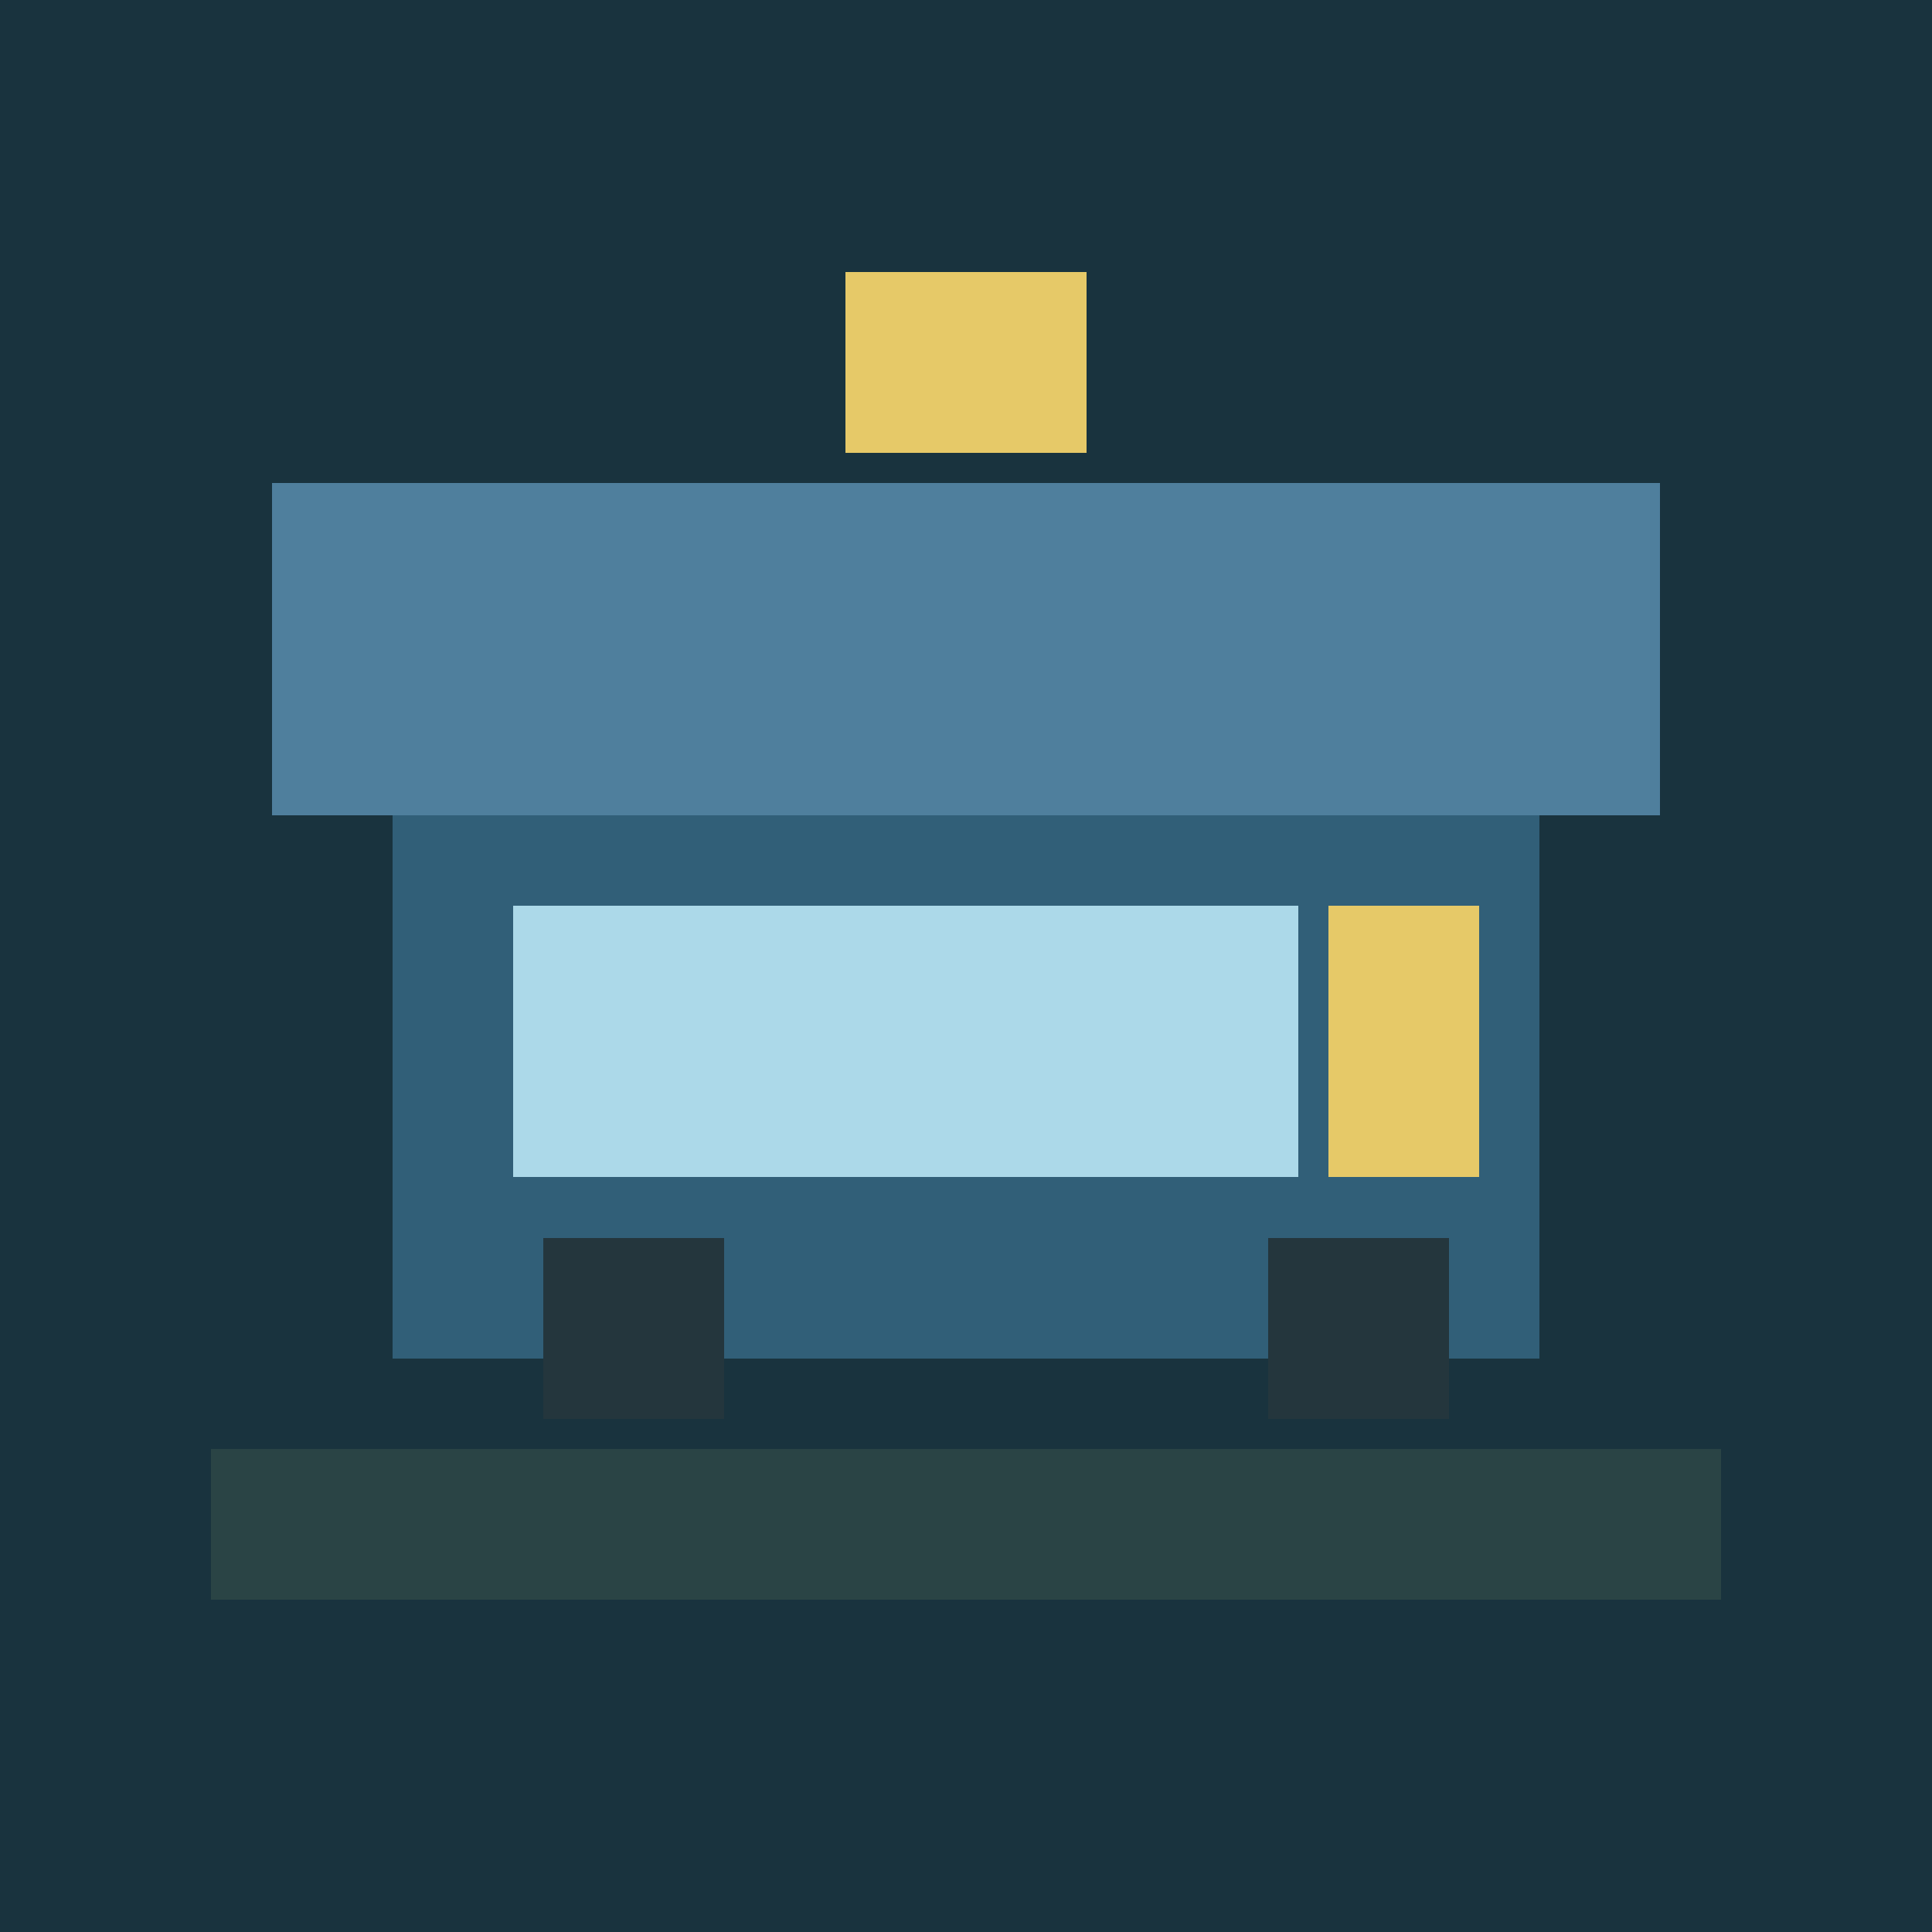
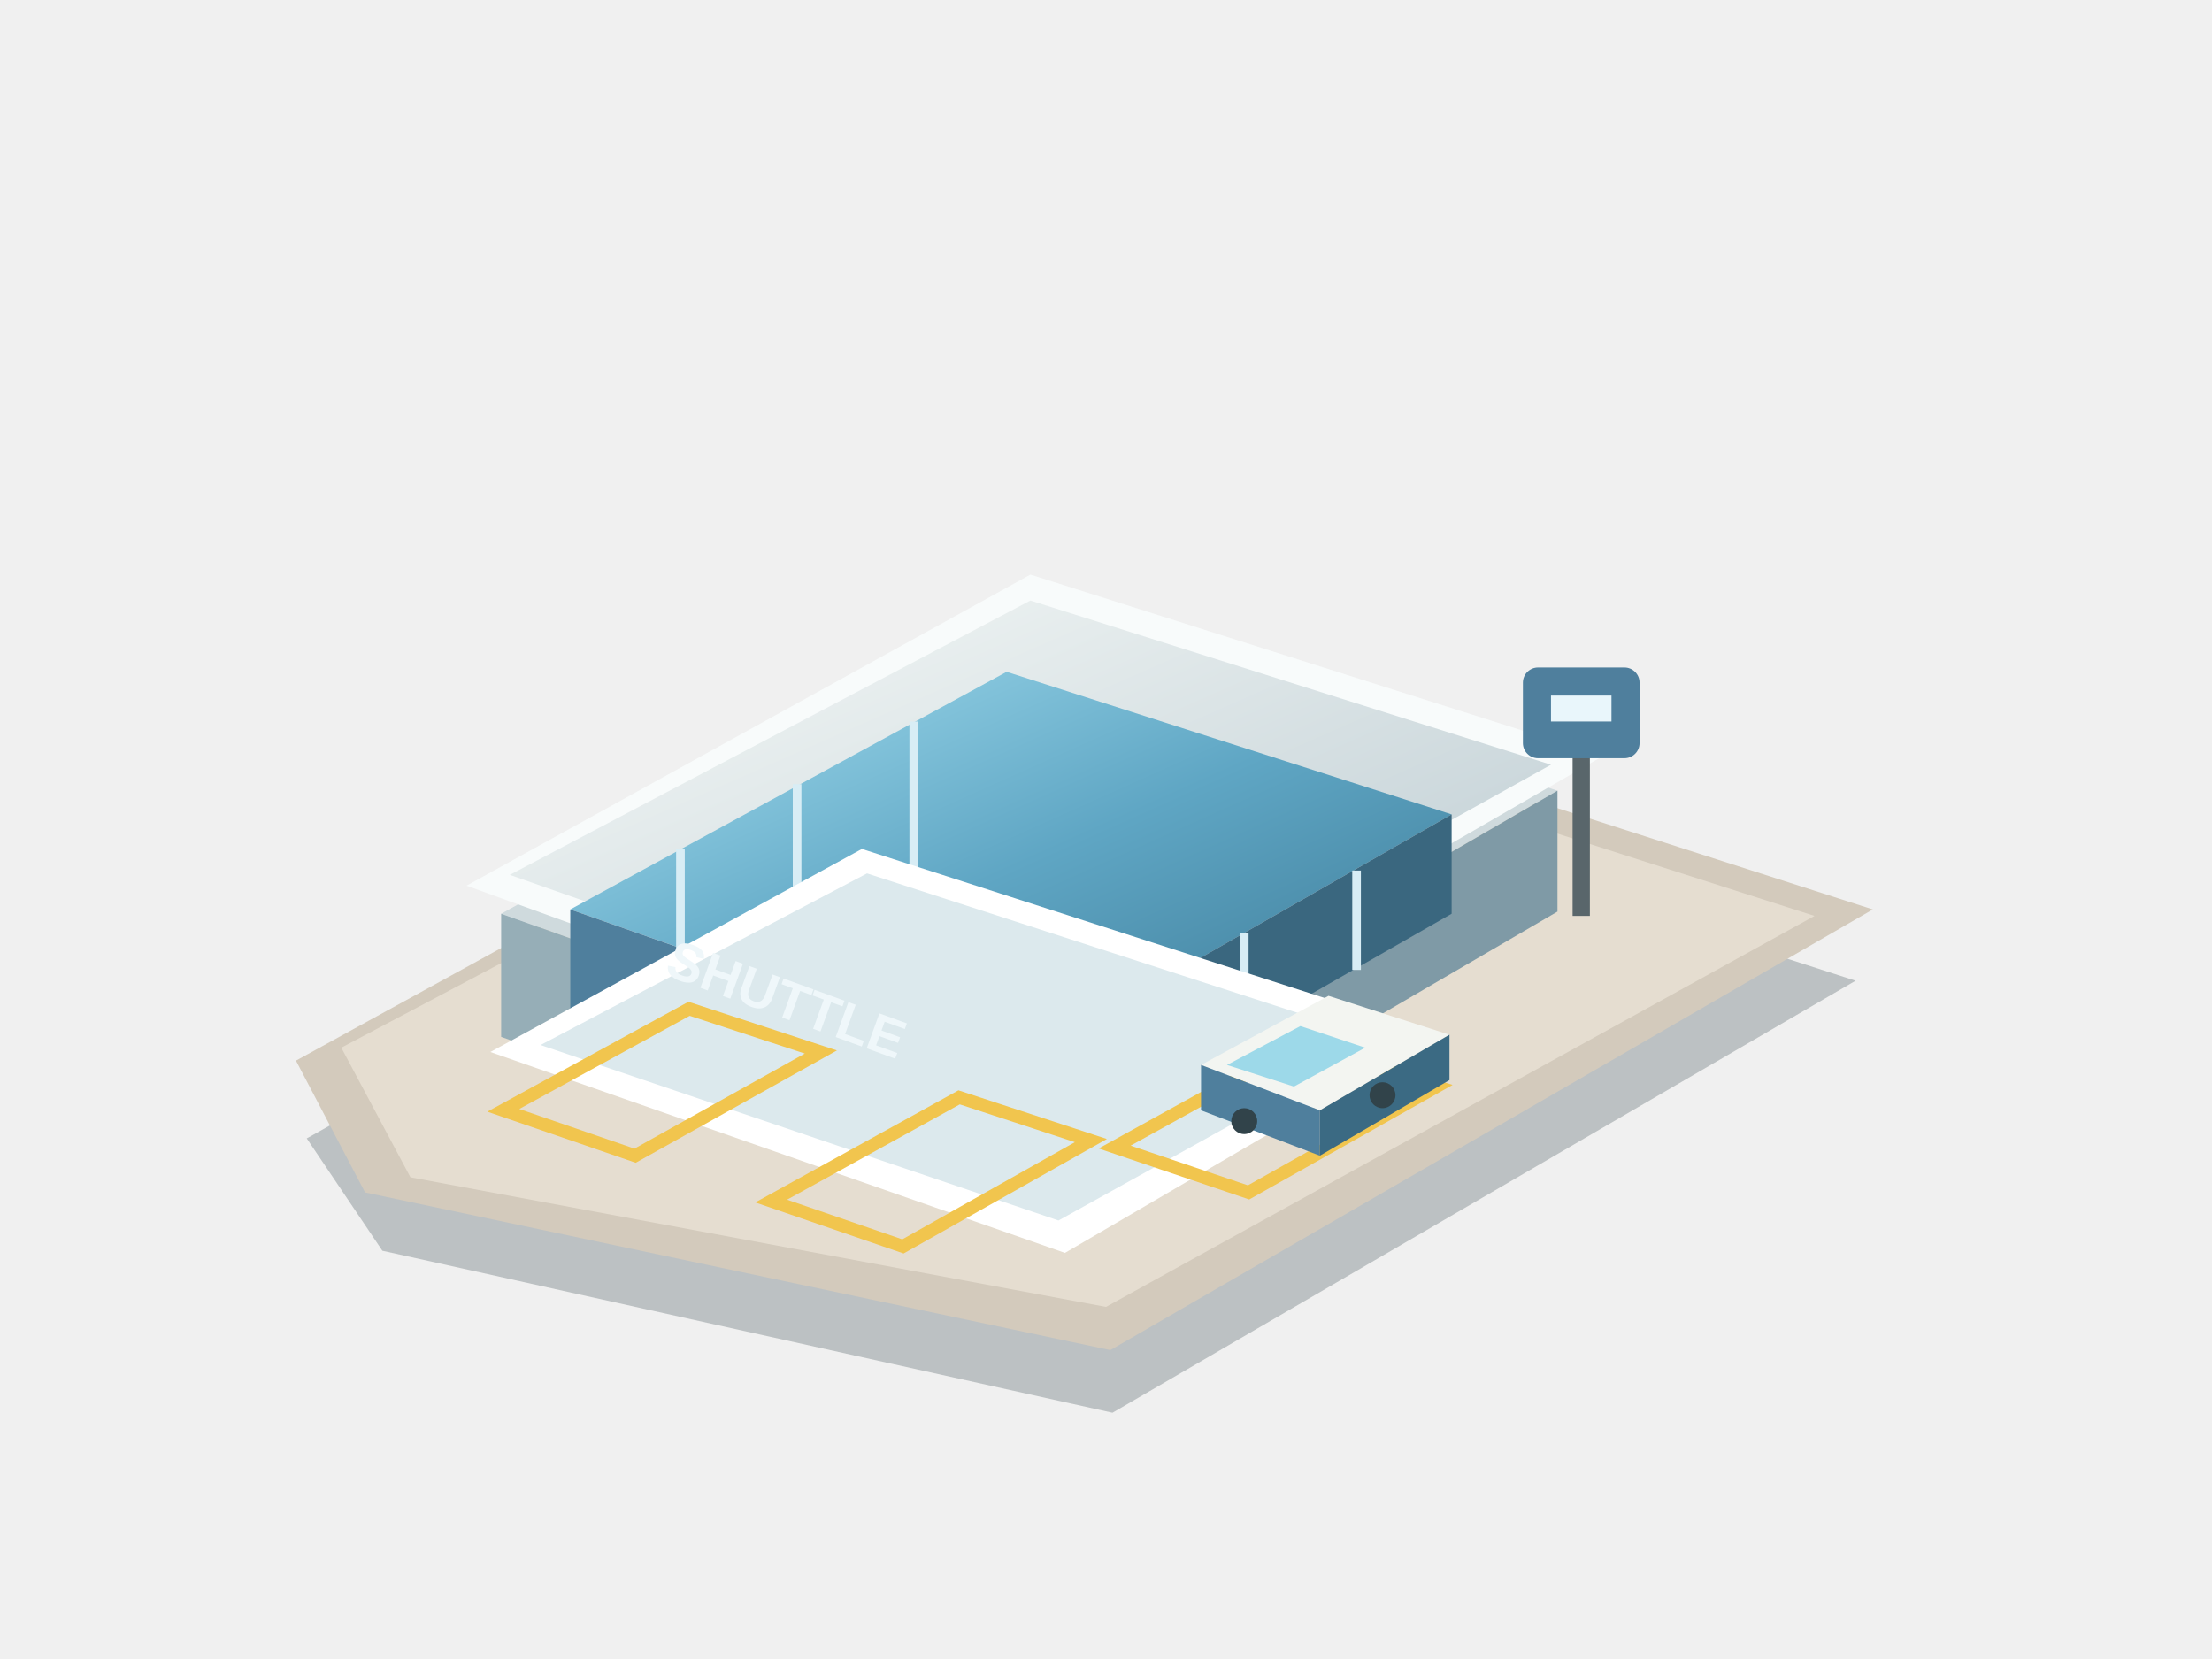
- <svg xmlns="http://www.w3.org/2000/svg" width="128" height="128" viewBox="0 0 128 128" shape-rendering="crispEdges">
-   <rect width="128" height="128" fill="#19333e" />
-   <rect x="18" y="32" width="92" height="22" fill="#4f7f9d" />
-   <rect x="26" y="54" width="76" height="36" fill="#315f78" />
-   <rect x="34" y="60" width="52" height="18" fill="#acd9e9" />
-   <rect x="88" y="60" width="10" height="18" fill="#e6c968" />
-   <rect x="36" y="82" width="12" height="12" fill="#24363d" />
-   <rect x="84" y="82" width="12" height="12" fill="#24363d" />
-   <rect x="14" y="96" width="100" height="10" fill="#2a4445" />
-   <rect x="56" y="18" width="16" height="12" fill="#e6c968" />
+ <svg xmlns="http://www.w3.org/2000/svg" width="1024" height="768" viewBox="0 0 1024 768">
+   <defs>
+     <linearGradient id="roof" x1="0" y1="0" x2="1" y2="1">
+       <stop stop-color="#f8fbf9" />
+       <stop offset="1" stop-color="#b8c8cf" />
+     </linearGradient>
+     <linearGradient id="glass" x1="0" y1="0" x2="1" y2="1">
+       <stop stop-color="#a6e0f1" />
+       <stop offset=".5" stop-color="#5fa6c4" />
+       <stop offset="1" stop-color="#397591" />
+     </linearGradient>
+   </defs>
+   <polygon points="142,527 487,334 859,454 515,654 177,579" fill="#20343a" opacity=".25" />
+   <polygon points="137,491 487,299 867,421 514,625 169,552" fill="#d3cabc" />
+   <polygon points="158,485 487,311 840,424 512,605 190,545" fill="#e5ddd0" />
+   <polygon points="232,423 476,288 721,366 474,509" fill="#cfdadd" />
+   <polygon points="232,423 474,509 474,566 232,480" fill="#96aeb7" />
+   <polygon points="474,509 721,366 721,422 474,566" fill="#7f9aa6" />
+   <polygon points="216,410 477,266 742,350 475,504" fill="#f8fbfb" />
+   <polygon points="236,405 477,278 718,354 475,489" fill="url(#roof)" />
+   <polygon points="264,421 466,311 672,377 469,493" fill="url(#glass)" />
+   <polygon points="264,421 469,493 469,539 264,467" fill="#4f7f9d" />
+   <polygon points="469,493 672,377 672,423 469,539" fill="#3a677f" />
+   <g stroke="#d8edf5" stroke-width="4">
+     <line x1="315" y1="393" x2="315" y2="485" />
+     <line x1="369" y1="363" x2="369" y2="504" />
+     <line x1="423" y1="334" x2="423" y2="523" />
+     <line x1="522" y1="463" x2="522" y2="509" />
+     <line x1="576" y1="432" x2="576" y2="478" />
+     <line x1="628" y1="403" x2="628" y2="449" />
+   </g>
+   <polygon points="227,487 399,393 666,479 493,580" fill="#ffffff" />
+   <polygon points="245,482 401,400 645,479 490,565" fill="#dce9ed" />
+   <polyline points="245,482 401,400 645,479" fill="none" stroke="#ffffff" stroke-width="8" />
+   <g fill="none" stroke="#f1c54e" stroke-width="6">
+     <polygon points="233,514 319,467 380,487 294,535" />
+     <polygon points="357,556 444,508 505,528 418,577" />
+     <polygon points="516,531 603,483 665,503 578,552" />
+   </g>
+   <polygon points="556,493 615,461 671,479 611,514" fill="#f3f5f1" />
+   <polygon points="556,493 611,514 611,535 556,514" fill="#4f7f9d" />
+   <polygon points="611,514 671,479 671,500 611,535" fill="#3b6a83" />
+   <polygon points="568,493 602,475 632,485 599,503" fill="#9dd9e9" />
+   <circle cx="576" cy="519" r="6" fill="#31434a" />
+   <circle cx="640" cy="507" r="6" fill="#31434a" />
+   <line x1="732" y1="424" x2="732" y2="340" stroke="#59666b" stroke-width="8" />
+   <rect x="705" y="309" width="54" height="42" rx="7" fill="#4f7f9d" />
+   <path d="M718 322 h28 v12 h-28 z" fill="#e9f6fb" />
+   <text x="307" y="451" font-family="Arial,sans-serif" font-size="25" font-weight="700" fill="#eff7fa" transform="rotate(20 307 451)">SHUTTLE</text>
</svg>
